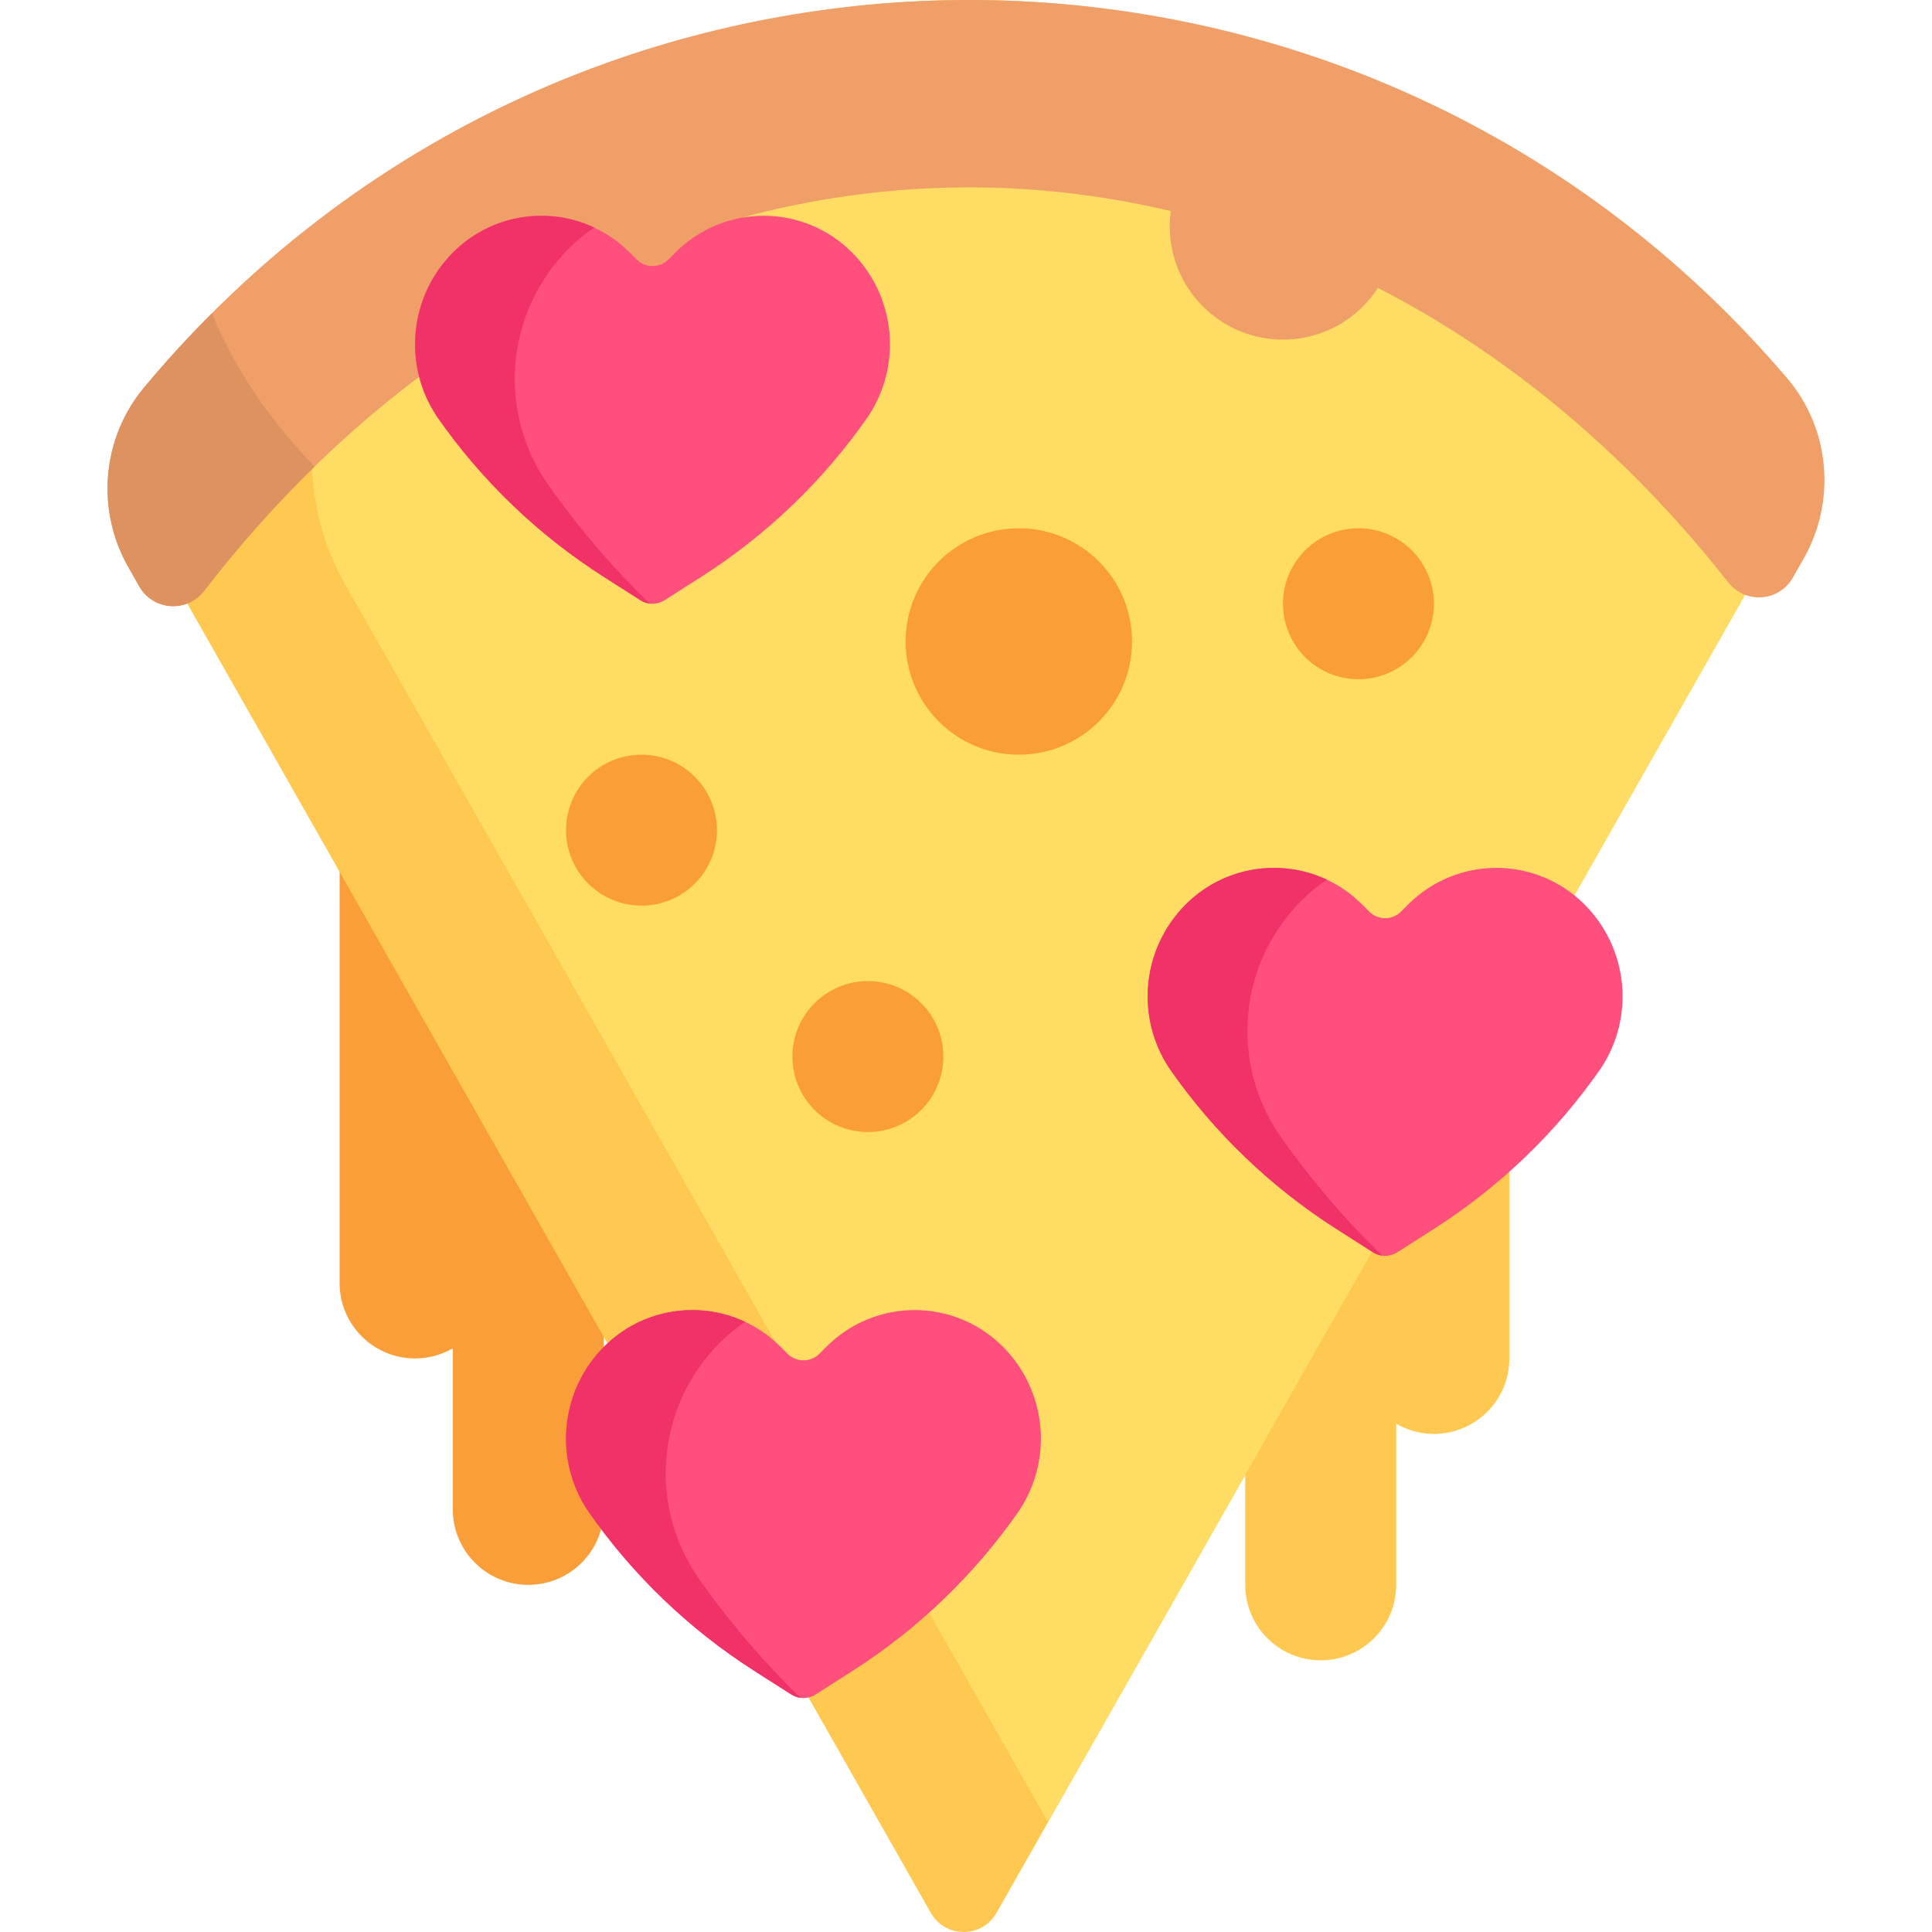
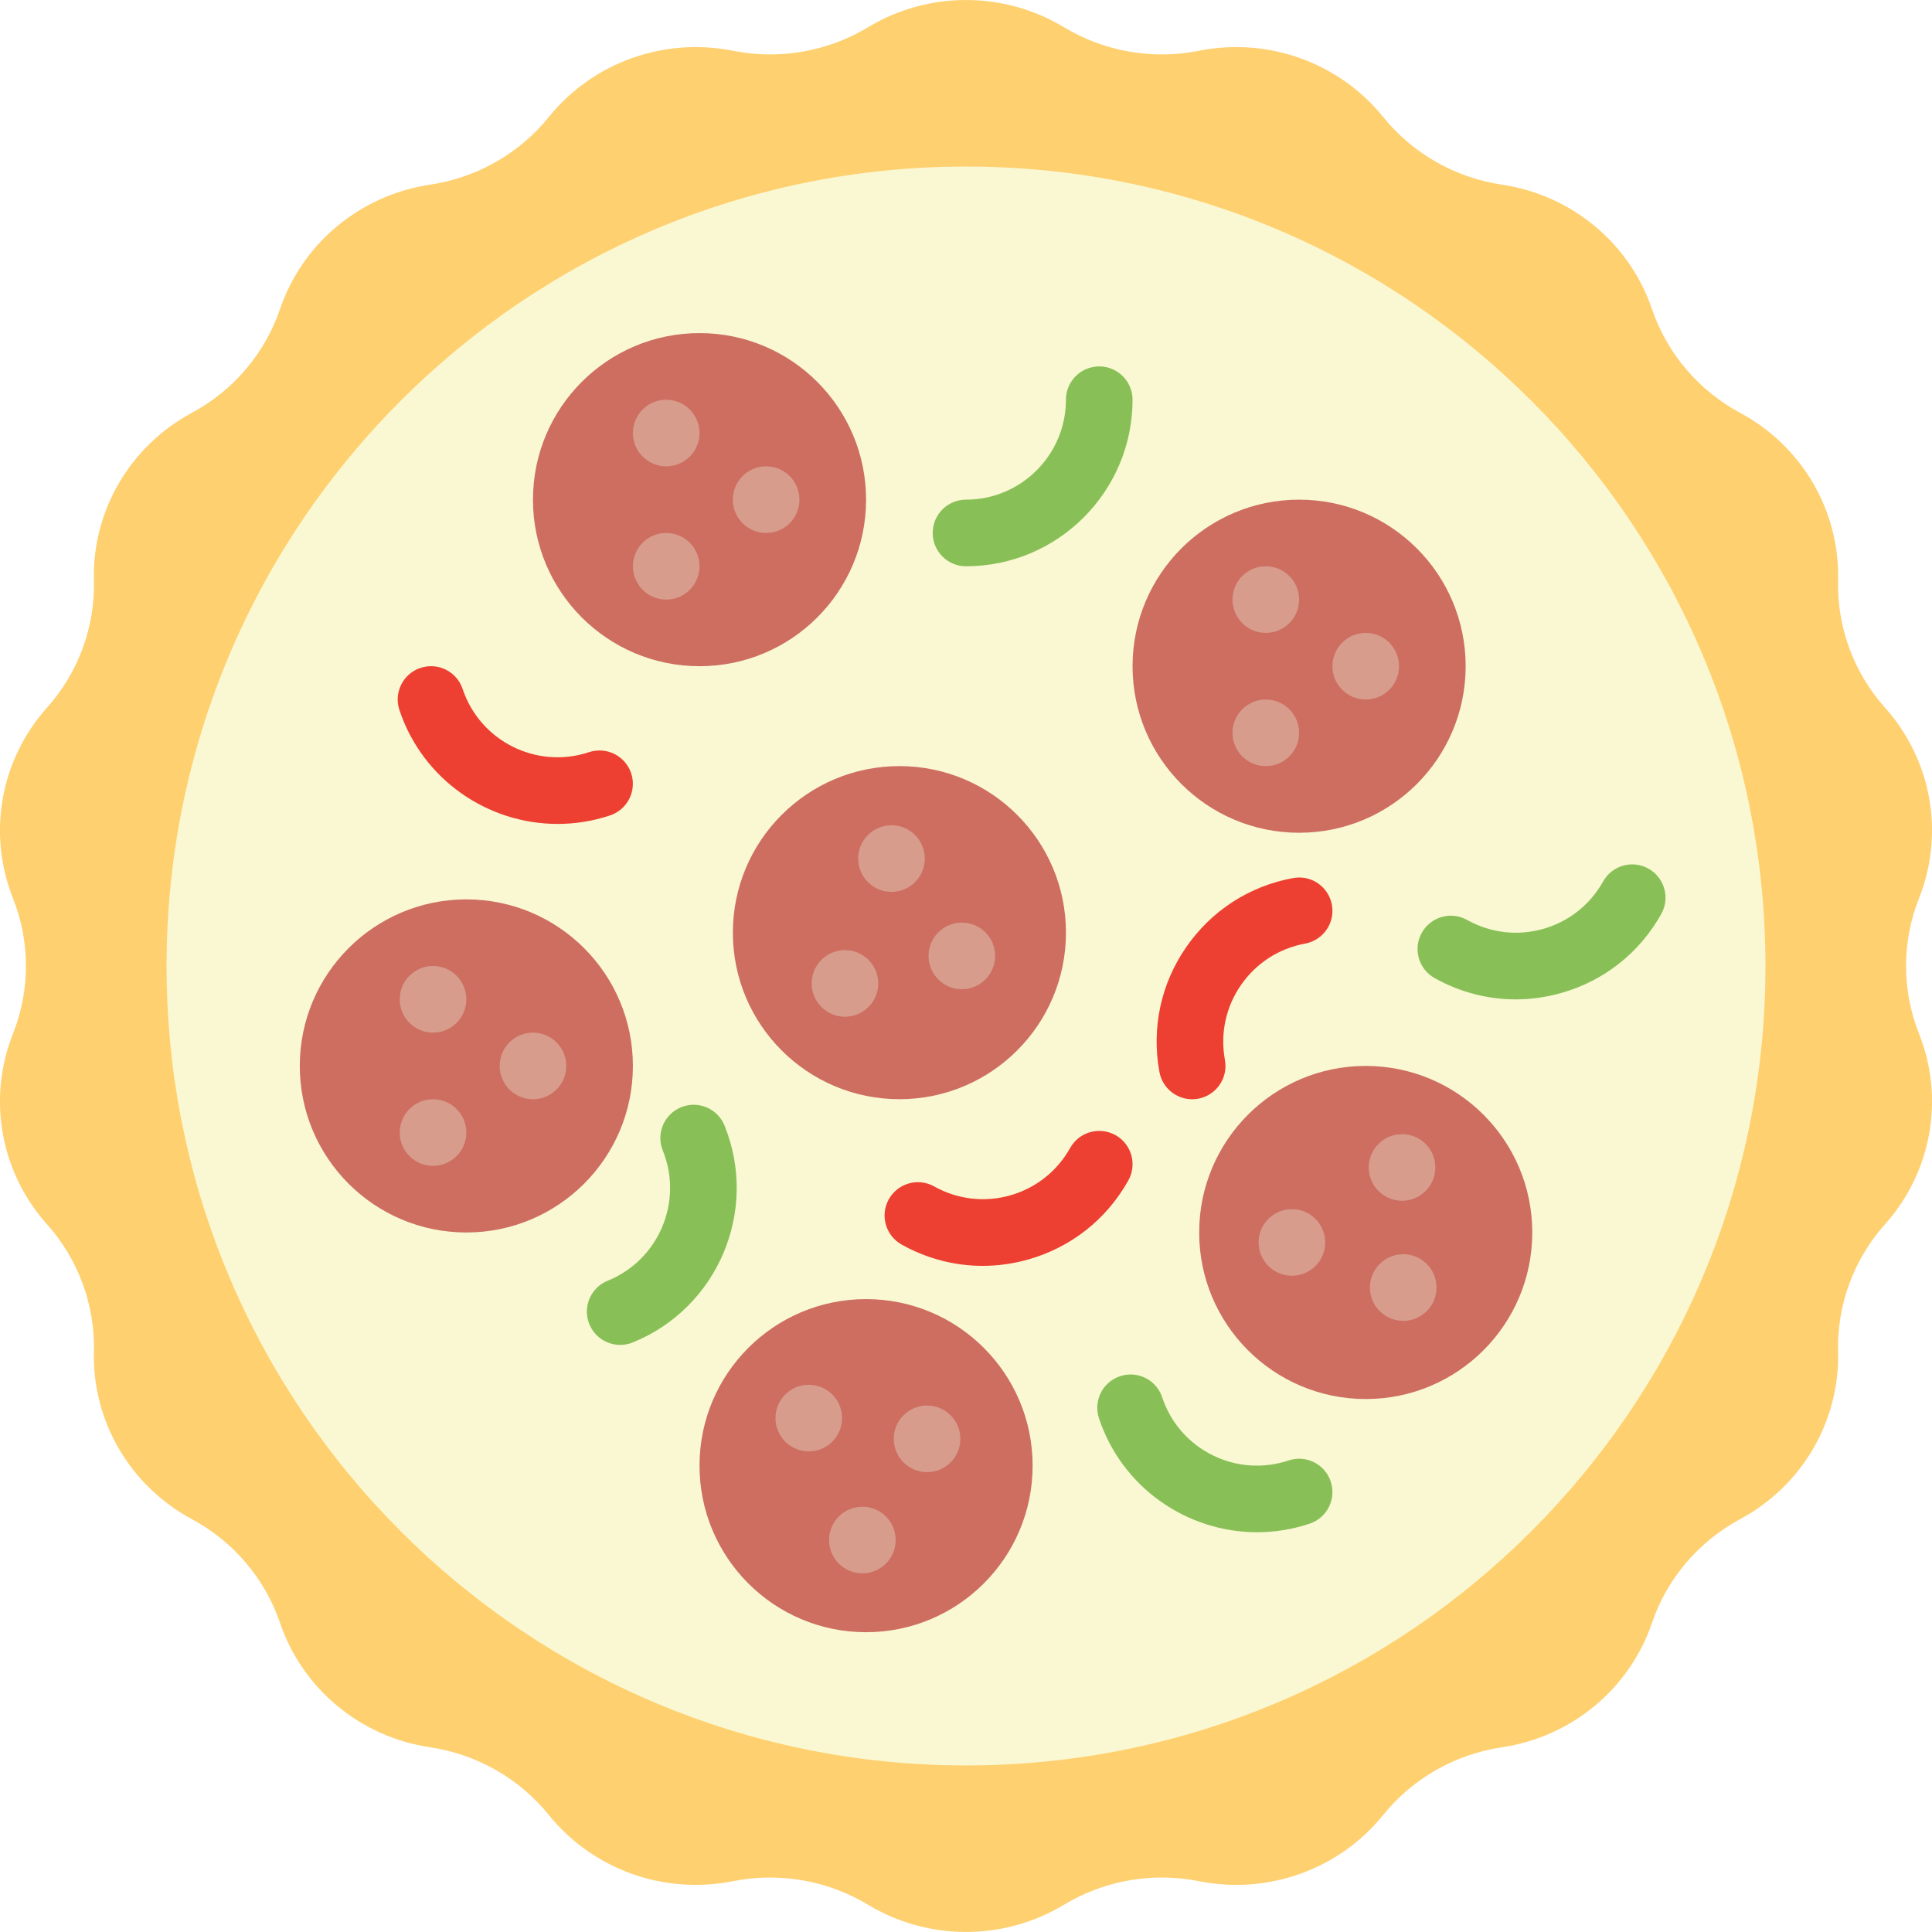
- <svg xmlns="http://www.w3.org/2000/svg" version="1.1" id="Capa_1" x="0px" y="0px" viewBox="0 0 512 512" style="enable-background:new 0 0 512 512;" xml:space="preserve">
-   <path style="fill:#FFC850;" d="M400,250v110c0,11.046-8.954,20-20,20c-3.647,0-7.056-0.992-10-2.697V420c0,11.046-8.954,20-20,20  s-20-8.954-20-20V310c0-11.046,8.954-20,20-20c3.647,0,7.056,0.992,10,2.697V250c0-11.046,8.954-20,20-20S400,238.954,400,250z" />
-   <path style="fill:#FA9E39;" d="M110,210c11.046,0,20,8.954,20,20v42.698c2.944-1.705,6.353-2.697,10-2.697c11.046,0,20,8.954,20,20  v110c0,11.046-8.954,20-20,20s-20-8.954-20-20v-42.697c-2.944,1.705-6.353,2.697-10,2.697c-11.046,0-20-8.954-20-20V230  C90,218.954,98.954,210,110,210z" />
-   <path style="fill:#FFC850;" d="M451.284,80.487c5.32,5.326,10.377,10.816,15.173,16.455c10.985,12.916,12.613,31.43,4.23,46.19  L264.099,506.909c-3.855,6.788-13.583,6.788-17.438,0L41.303,145.298c-8.317-14.645-6.753-32.972,3.996-45.914  c6.827-8.22,14.202-16.135,22.132-23.692C175.275-27.083,345.978-24.918,451.284,80.487z" />
-   <path style="fill:#FFDC64;" d="M277.74,482.888L91.418,154.797c-13.726-24.169-11.146-54.415,6.595-75.775  c11.267-13.566,23.438-26.628,36.526-39.101c8.163-7.78,16.547-15.191,25.126-22.242C257.768-19.31,372.723,1.852,451.284,80.487  c5.32,5.326,10.377,10.816,15.173,16.455c10.984,12.916,12.612,31.43,4.23,46.19L277.74,482.888z" />
-   <path style="fill:#EF9F67;" d="M478.006,148.011l-2.878,5.068c-3.635,6.401-12.588,7.049-17.133,1.259  c-1.192-1.518-2.398-3.027-3.619-4.523c-26.35-32.317-56.733-56.826-89.198-73.513C359.831,84.544,350.555,90,340,90  c-16.569,0-30-13.431-30-30c0-1.379,0.101-2.733,0.281-4.063c-37.305-8.847-75.821-8.35-113.016,1.551  C199.016,61.298,200,65.533,200,70c0,16.569-13.431,30-30,30c-13.067,0-24.177-8.357-28.291-20.015  c-27.803,15.408-53.978,36.673-77.262,63.862c-3.569,4.167-7.02,8.426-10.361,12.766c-4.508,5.856-13.524,5.22-17.173-1.206  l-2.928-5.156c-8.6-15.144-6.984-34.096,4.133-47.479c7.06-8.5,14.686-16.685,22.886-24.5  C172.522-28.007,349.046-25.767,457.941,83.231c5.502,5.507,10.731,11.185,15.69,17.016  C484.99,113.603,486.674,132.748,478.006,148.011z" />
-   <path style="fill:#DE925F;" d="M83.368,123.664c-6.49,6.324-12.808,13.043-18.922,20.182c-3.569,4.167-7.02,8.426-10.361,12.766  c-4.508,5.856-13.524,5.22-17.173-1.206l-2.928-5.156c-8.6-15.144-6.984-34.096,4.133-47.479  c5.646-6.798,11.673-13.385,18.048-19.752C61.988,97.407,71.229,111.05,83.368,123.664z" />
-   <path style="fill:#FF507D;" d="M160,152.864c-17.401-11.097-32.427-25.537-44.207-42.484l0,0c-9.12-13.68-7.316-31.895,4.309-43.52  l0,0c12.898-12.898,33.81-12.898,46.708,0l1.907,1.907c2.324,2.324,6.093,2.324,8.417,0l1.907-1.907  c12.898-12.898,33.81-12.898,46.708,0l0,0c11.625,11.625,13.429,29.841,4.309,43.52l0,0c-11.78,16.947-26.806,31.387-44.207,42.484  l-9.726,6.203c-1.952,1.245-4.448,1.245-6.4,0L160,152.864z M265.75,356.86c-12.898-12.898-33.81-12.898-46.708,0l-1.907,1.907  c-2.324,2.324-6.093,2.324-8.417,0l-1.907-1.907c-12.898-12.898-33.81-12.898-46.708,0l0,0  c-11.625,11.625-13.429,29.841-4.309,43.52l0,0c11.78,16.947,26.806,31.387,44.207,42.484l9.726,6.203  c1.952,1.245,4.448,1.245,6.4,0l9.726-6.203c17.401-11.097,32.427-25.537,44.207-42.484l0,0  C279.179,386.7,277.376,368.485,265.75,356.86L265.75,356.86z M419.897,239.674L419.897,239.674  c-12.898-12.898-33.81-12.898-46.708,0l-1.907,1.907c-2.324,2.324-6.093,2.324-8.417,0l-1.907-1.907  c-12.898-12.898-33.81-12.898-46.708,0l0,0c-11.625,11.625-13.429,29.84-4.309,43.52l0,0c11.78,16.947,26.806,31.387,44.207,42.484  l9.726,6.203c1.952,1.245,4.448,1.245,6.4,0l9.726-6.203c17.401-11.097,32.427-25.538,44.207-42.484l0,0  C433.327,269.514,431.523,251.299,419.897,239.674z" />
-   <path style="fill:#F13269;" d="M160,152.864c-17.401-11.097-32.427-25.538-44.207-42.484c-9.12-13.68-7.316-31.895,4.309-43.52l0,0  c10.108-10.108,25.137-12.292,37.374-6.557c-2.371,1.62-4.631,3.47-6.736,5.575l0,0c-16.469,16.469-19.024,42.273-6.105,61.651l0,0  c8.131,11.697,17.362,22.544,27.533,32.418c-0.854-0.109-1.689-0.4-2.443-0.881L160,152.864z M184.636,417.529L184.636,417.529  c-12.919-19.379-10.364-45.183,6.105-61.651l0,0c2.104-2.104,4.365-3.955,6.736-5.575c-12.237-5.735-27.266-3.551-37.374,6.557l0,0  c-11.625,11.626-13.429,29.841-4.309,43.52c11.78,16.946,26.806,31.387,44.207,42.484l9.726,6.202  c0.754,0.481,1.59,0.771,2.443,0.881C201.998,440.073,192.767,429.226,184.636,417.529z M338.783,300.343L338.783,300.343  c-12.919-19.379-10.364-45.183,6.105-61.651l0,0c2.104-2.104,4.365-3.955,6.736-5.575c-12.237-5.735-27.266-3.551-37.374,6.557l0,0  c-11.625,11.625-13.429,29.841-4.309,43.52c11.78,16.947,26.806,31.387,44.207,42.484l9.726,6.202  c0.754,0.481,1.589,0.771,2.443,0.881C356.145,322.887,346.915,312.04,338.783,300.343z" />
-   <path style="fill:#FA9E39;" d="M250,280c0,11.046-8.954,20-20,20s-20-8.954-20-20s8.954-20,20-20S250,268.954,250,280z M170,200  c-11.046,0-20,8.954-20,20s8.954,20,20,20s20-8.954,20-20S181.046,200,170,200z M360,140c-11.046,0-20,8.954-20,20s8.954,20,20,20  s20-8.954,20-20S371.046,140,360,140z M270,140c-16.569,0-30,13.431-30,30s13.431,30,30,30s30-13.431,30-30S286.569,140,270,140z" />
+ <svg xmlns="http://www.w3.org/2000/svg" version="1.1" id="Capa_1" x="0px" y="0px" viewBox="0 0 58 58" style="enable-background:new 0 0 58 58;" xml:space="preserve">
+   <g>
+     <path style="fill:#FED070;" d="M31.94,0.817L31.94,0.817c1.214,0.732,2.663,0.985,4.057,0.707l0,0   c2.073-0.414,4.206,0.353,5.525,1.986l0,0c0.887,1.098,2.161,1.825,3.567,2.034l0,0c2.091,0.311,3.83,1.753,4.504,3.733v0   c0.453,1.332,1.399,2.445,2.648,3.117l0,0c1.857,0.999,2.992,2.941,2.94,5.029v0c-0.035,1.404,0.468,2.77,1.409,3.823l0,0   c1.399,1.566,1.794,3.775,1.021,5.719v0c-0.52,1.308-0.52,2.761,0,4.069v0c0.773,1.945,0.378,4.153-1.021,5.719l0,0   c-0.941,1.053-1.444,2.419-1.409,3.823v0c0.053,2.088-1.082,4.03-2.94,5.029l0,0c-1.249,0.672-2.195,1.785-2.648,3.117v0   c-0.674,1.98-2.413,3.421-4.504,3.733h0c-1.406,0.209-2.681,0.936-3.567,2.034l0,0c-1.319,1.633-3.452,2.4-5.525,1.986l0,0   c-1.394-0.278-2.843-0.026-4.057,0.707l0,0c-1.805,1.089-4.075,1.089-5.88,0l0,0c-1.214-0.732-2.663-0.985-4.057-0.707l0,0   c-2.073,0.414-4.206-0.353-5.525-1.986l0,0c-0.887-1.098-2.161-1.825-3.567-2.034h0c-2.091-0.311-3.83-1.753-4.504-3.733l0,0   c-0.453-1.332-1.399-2.445-2.648-3.117l0,0c-1.857-0.999-2.992-2.941-2.94-5.029l0,0c0.035-1.404-0.468-2.77-1.409-3.823l0,0   c-1.399-1.566-1.794-3.775-1.021-5.719l0,0c0.52-1.308,0.52-2.761,0-4.069l0,0c-0.773-1.945-0.378-4.153,1.021-5.719l0,0   c0.941-1.053,1.444-2.419,1.409-3.823l0,0c-0.053-2.088,1.082-4.03,2.94-5.029l0,0c1.249-0.672,2.195-1.785,2.648-3.117l0,0   c0.674-1.98,2.413-3.421,4.504-3.733l0,0c1.406-0.209,2.681-0.936,3.567-2.034l0,0c1.319-1.633,3.452-2.4,5.525-1.986l0,0   c1.394,0.278,2.843,0.026,4.057-0.707l0,0C27.865-0.272,30.135-0.272,31.94,0.817z" />
+     <circle style="fill:#FAF8D2;" cx="29" cy="29" r="24" />
+     <circle style="fill:#CD6E61;" cx="21" cy="15" r="5" />
+     <circle style="fill:#CD6E61;" cx="14" cy="32" r="5" />
+     <circle style="fill:#CD6E61;" cx="39" cy="20" r="5" />
+     <circle style="fill:#CD6E61;" cx="26" cy="44" r="5" />
+     <circle style="fill:#CD6E61;" cx="41" cy="37" r="5" />
+     <circle style="fill:#CD6E61;" cx="27.001" cy="27.999" r="5" />
+     <g>
+       <circle style="fill:#D79C8C;" cx="20" cy="13" r="1" />
+       <circle style="fill:#D79C8C;" cx="20" cy="17" r="1" />
+       <circle style="fill:#D79C8C;" cx="23" cy="15" r="1" />
+       <circle style="fill:#D79C8C;" cx="13" cy="30" r="1" />
+       <circle style="fill:#D79C8C;" cx="13" cy="34" r="1" />
+       <circle style="fill:#D79C8C;" cx="16" cy="32" r="1" />
+       <circle style="fill:#D79C8C;" cx="38" cy="18" r="1" />
+       <circle style="fill:#D79C8C;" cx="38" cy="22" r="1" />
+       <circle style="fill:#D79C8C;" cx="41" cy="20" r="1" />
+       <circle style="fill:#D79C8C;" cx="24.28" cy="42.572" r="1" />
+       <circle style="fill:#D79C8C;" cx="25.889" cy="46.233" r="1" />
+       <circle style="fill:#D79C8C;" cx="27.831" cy="43.195" r="1" />
+       <circle style="fill:#D79C8C;" cx="42.09" cy="35.048" r="1" />
+       <circle style="fill:#D79C8C;" cx="38.784" cy="37.299" r="1" />
+       <circle style="fill:#D79C8C;" cx="42.126" cy="38.653" r="1" />
+       <circle style="fill:#D79C8C;" cx="26.763" cy="25.775" r="1" />
+       <circle style="fill:#D79C8C;" cx="25.366" cy="29.523" r="1" />
+       <circle style="fill:#D79C8C;" cx="28.875" cy="28.697" r="1" />
+     </g>
+     <path style="fill:#88C057;" d="M29,17c-0.552,0-1-0.447-1-1s0.448-1,1-1c1.654,0,3-1.346,3-3c0-0.553,0.448-1,1-1s1,0.447,1,1   C34,14.757,31.757,17,29,17z" />
+     <path style="fill:#ED3F32;" d="M16.74,24.735c-2.095,0-4.051-1.326-4.749-3.419c-0.175-0.524,0.108-1.091,0.632-1.265   c0.525-0.175,1.09,0.108,1.265,0.632c0.522,1.569,2.227,2.421,3.795,1.897c0.525-0.171,1.09,0.109,1.265,0.634   c0.174,0.523-0.109,1.09-0.633,1.265C17.793,24.653,17.263,24.735,16.74,24.735z" />
+     <path style="fill:#88C057;" d="M37.739,45.999c-2.094,0-4.049-1.326-4.747-3.419c-0.175-0.524,0.108-1.091,0.632-1.265   c0.526-0.176,1.091,0.108,1.265,0.632c0.253,0.761,0.788,1.378,1.504,1.735c0.716,0.358,1.529,0.415,2.291,0.162   c0.525-0.176,1.09,0.108,1.265,0.632c0.175,0.524-0.108,1.091-0.632,1.265C38.793,45.916,38.262,45.999,37.739,45.999z" />
+     <path style="fill:#88C057;" d="M45.502,30.002c-0.843,0-1.677-0.216-2.434-0.639c-0.482-0.27-0.655-0.879-0.385-1.361   c0.27-0.481,0.877-0.654,1.361-0.385c0.701,0.393,1.511,0.487,2.281,0.27c0.771-0.219,1.411-0.725,1.802-1.425   c0.269-0.481,0.877-0.655,1.361-0.385c0.482,0.27,0.655,0.879,0.385,1.361c-0.652,1.166-1.719,2.009-3.003,2.372   C46.418,29.938,45.959,30.002,45.502,30.002z" />
+     <path style="fill:#ED3F32;" d="M29.502,38.002c-0.843,0-1.677-0.216-2.434-0.639c-0.482-0.27-0.655-0.879-0.385-1.361   c0.27-0.481,0.878-0.654,1.361-0.385c0.701,0.392,1.512,0.487,2.281,0.27c0.771-0.219,1.411-0.725,1.802-1.425   c0.269-0.481,0.877-0.653,1.361-0.385c0.482,0.27,0.655,0.879,0.385,1.361c-0.652,1.166-1.719,2.009-3.003,2.372   C30.418,37.938,29.959,38.002,29.502,38.002z" />
+     <path style="fill:#88C057;" d="M18.619,40.375c-0.396,0-0.77-0.235-0.927-0.625c-0.208-0.512,0.04-1.095,0.551-1.302   c1.533-0.621,2.275-2.374,1.655-3.907c-0.208-0.512,0.04-1.095,0.551-1.302c0.512-0.207,1.095,0.039,1.302,0.552   c1.035,2.555-0.202,5.476-2.757,6.511C18.871,40.352,18.744,40.375,18.619,40.375z" />
+     <path style="fill:#ED3F32;" d="M35.789,33c-0.473,0-0.894-0.337-0.982-0.819c-0.242-1.314,0.042-2.644,0.8-3.742   c0.758-1.1,1.899-1.838,3.213-2.079c0.546-0.102,1.065,0.261,1.164,0.803c0.1,0.543-0.26,1.064-0.803,1.164   c-0.789,0.146-1.474,0.588-1.928,1.247c-0.455,0.659-0.625,1.457-0.48,2.246c0.1,0.543-0.259,1.064-0.803,1.164   C35.909,32.995,35.848,33,35.789,33z" />
+   </g>
  <g>
</g>
  <g>
</g>
  <g>
</g>
  <g>
</g>
  <g>
</g>
  <g>
</g>
  <g>
</g>
  <g>
</g>
  <g>
</g>
  <g>
</g>
  <g>
</g>
  <g>
</g>
  <g>
</g>
  <g>
</g>
  <g>
</g>
</svg>
